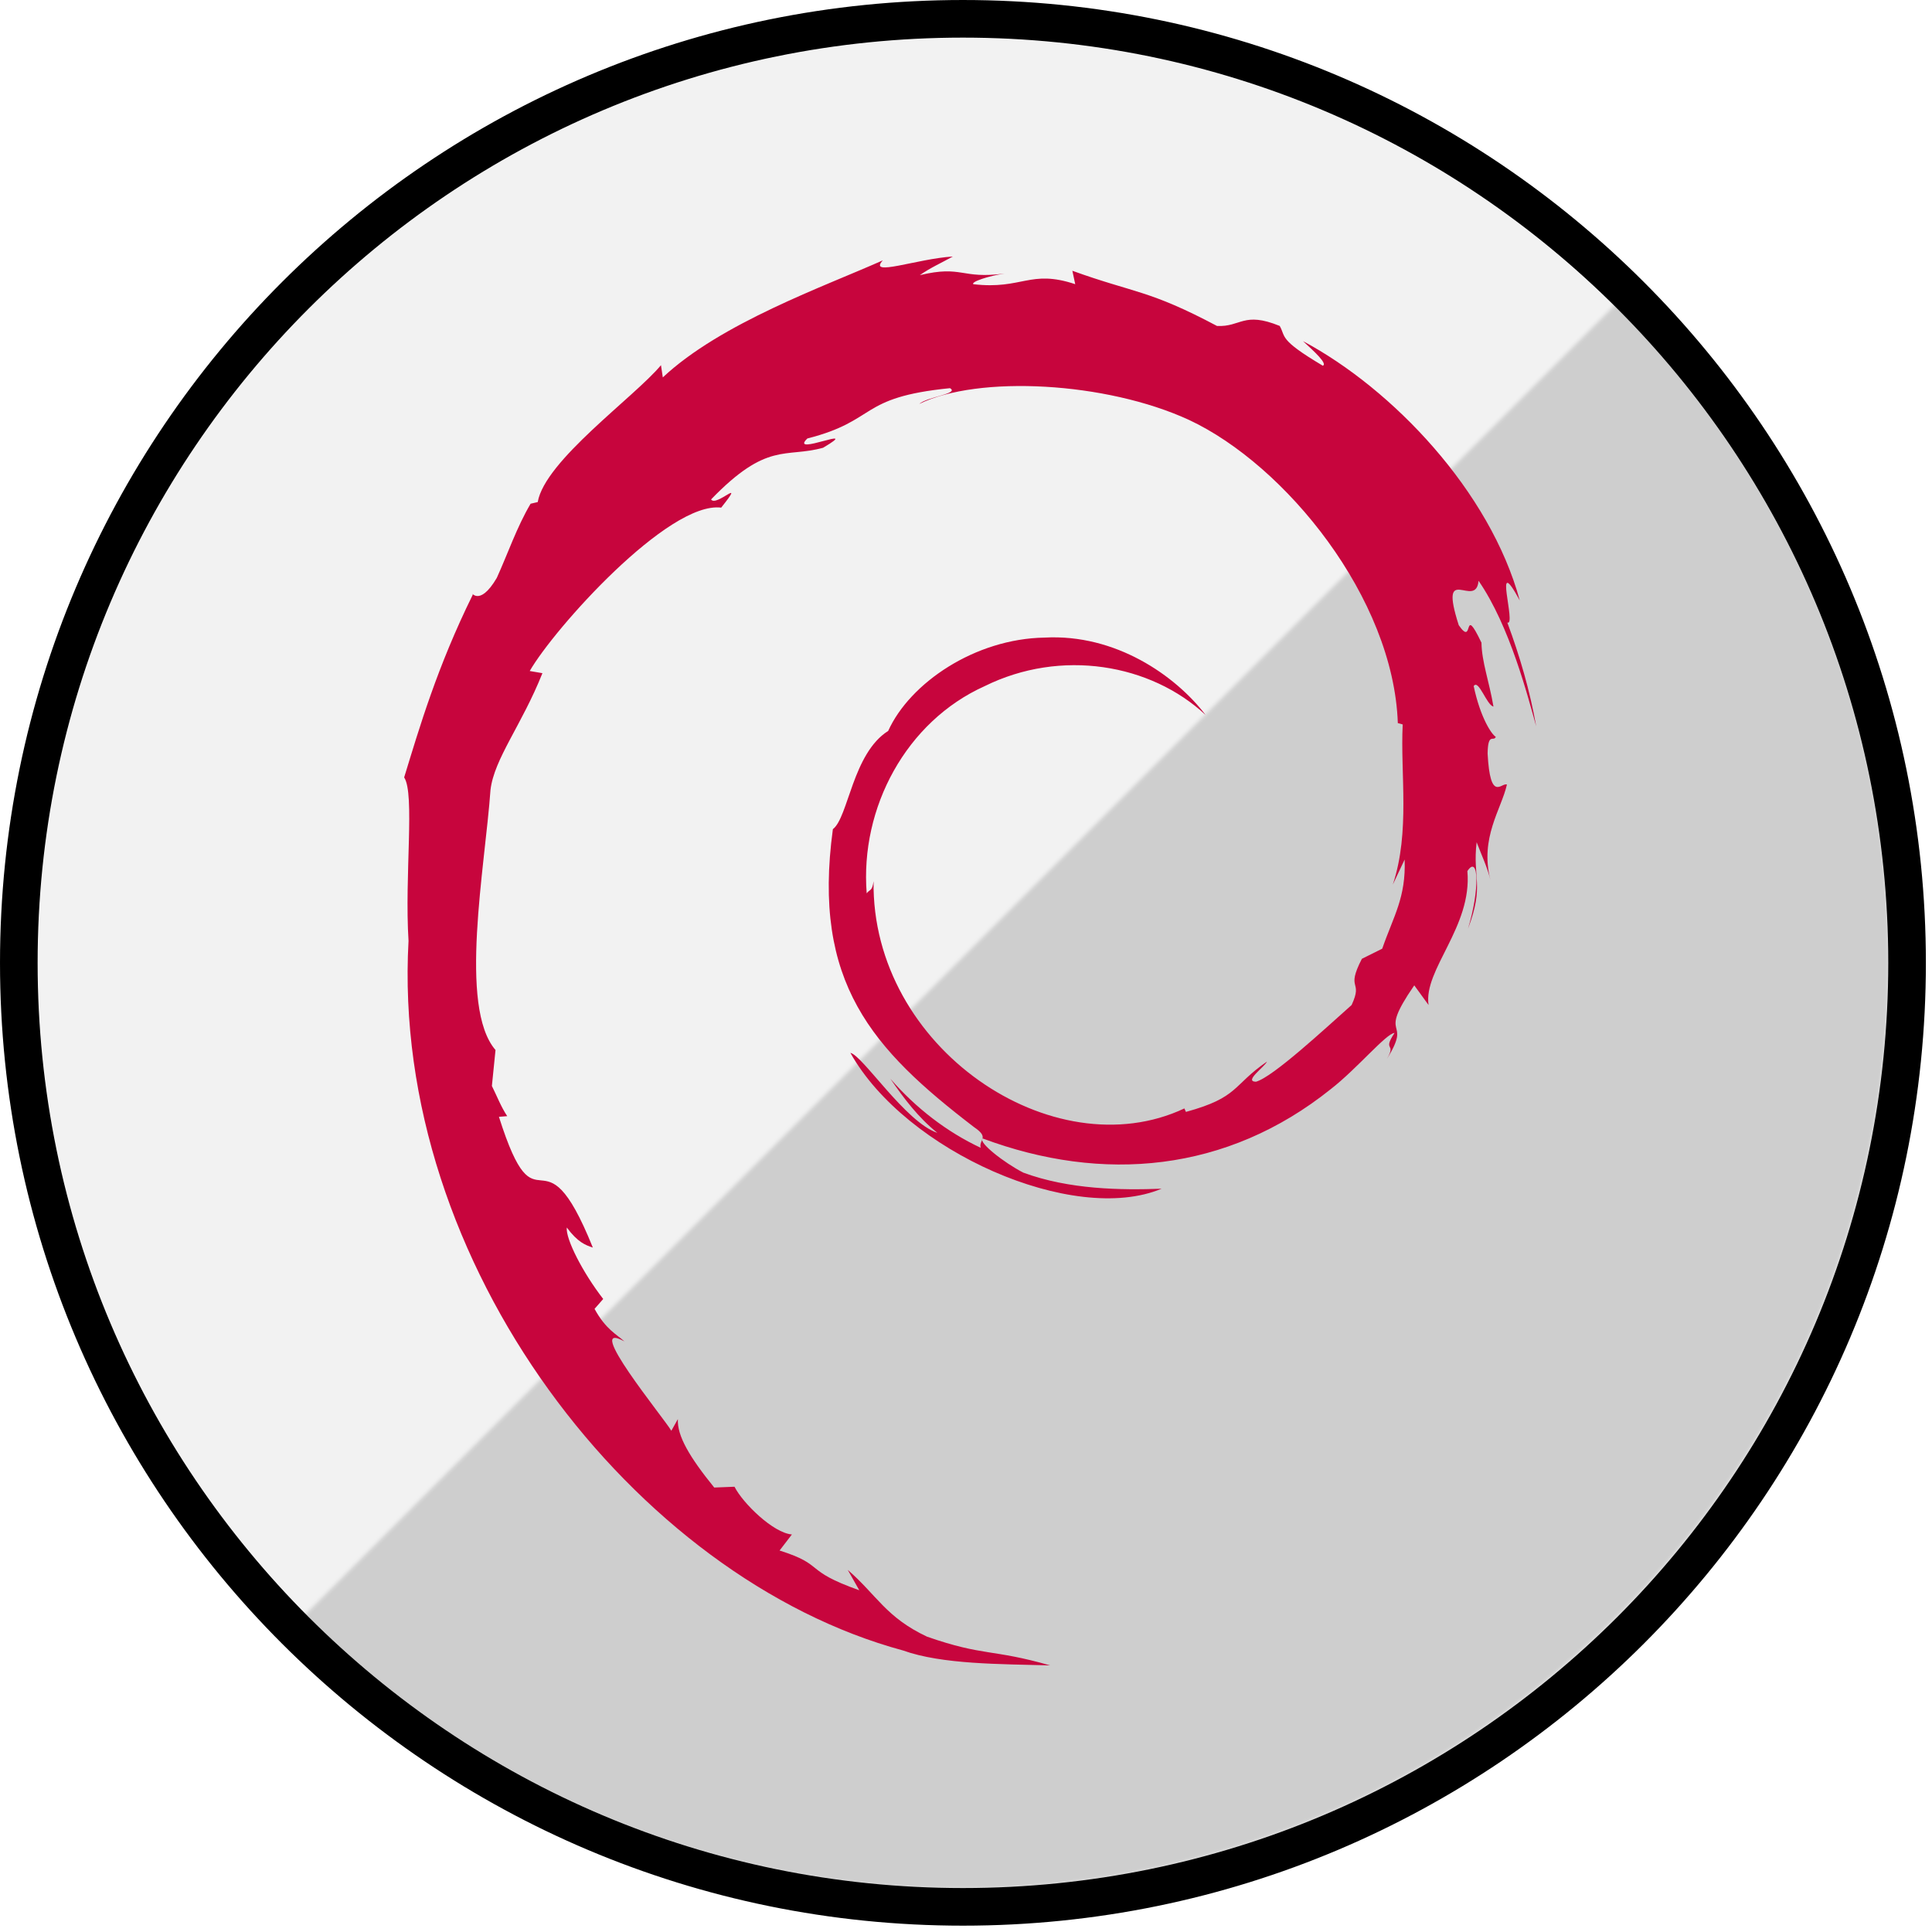
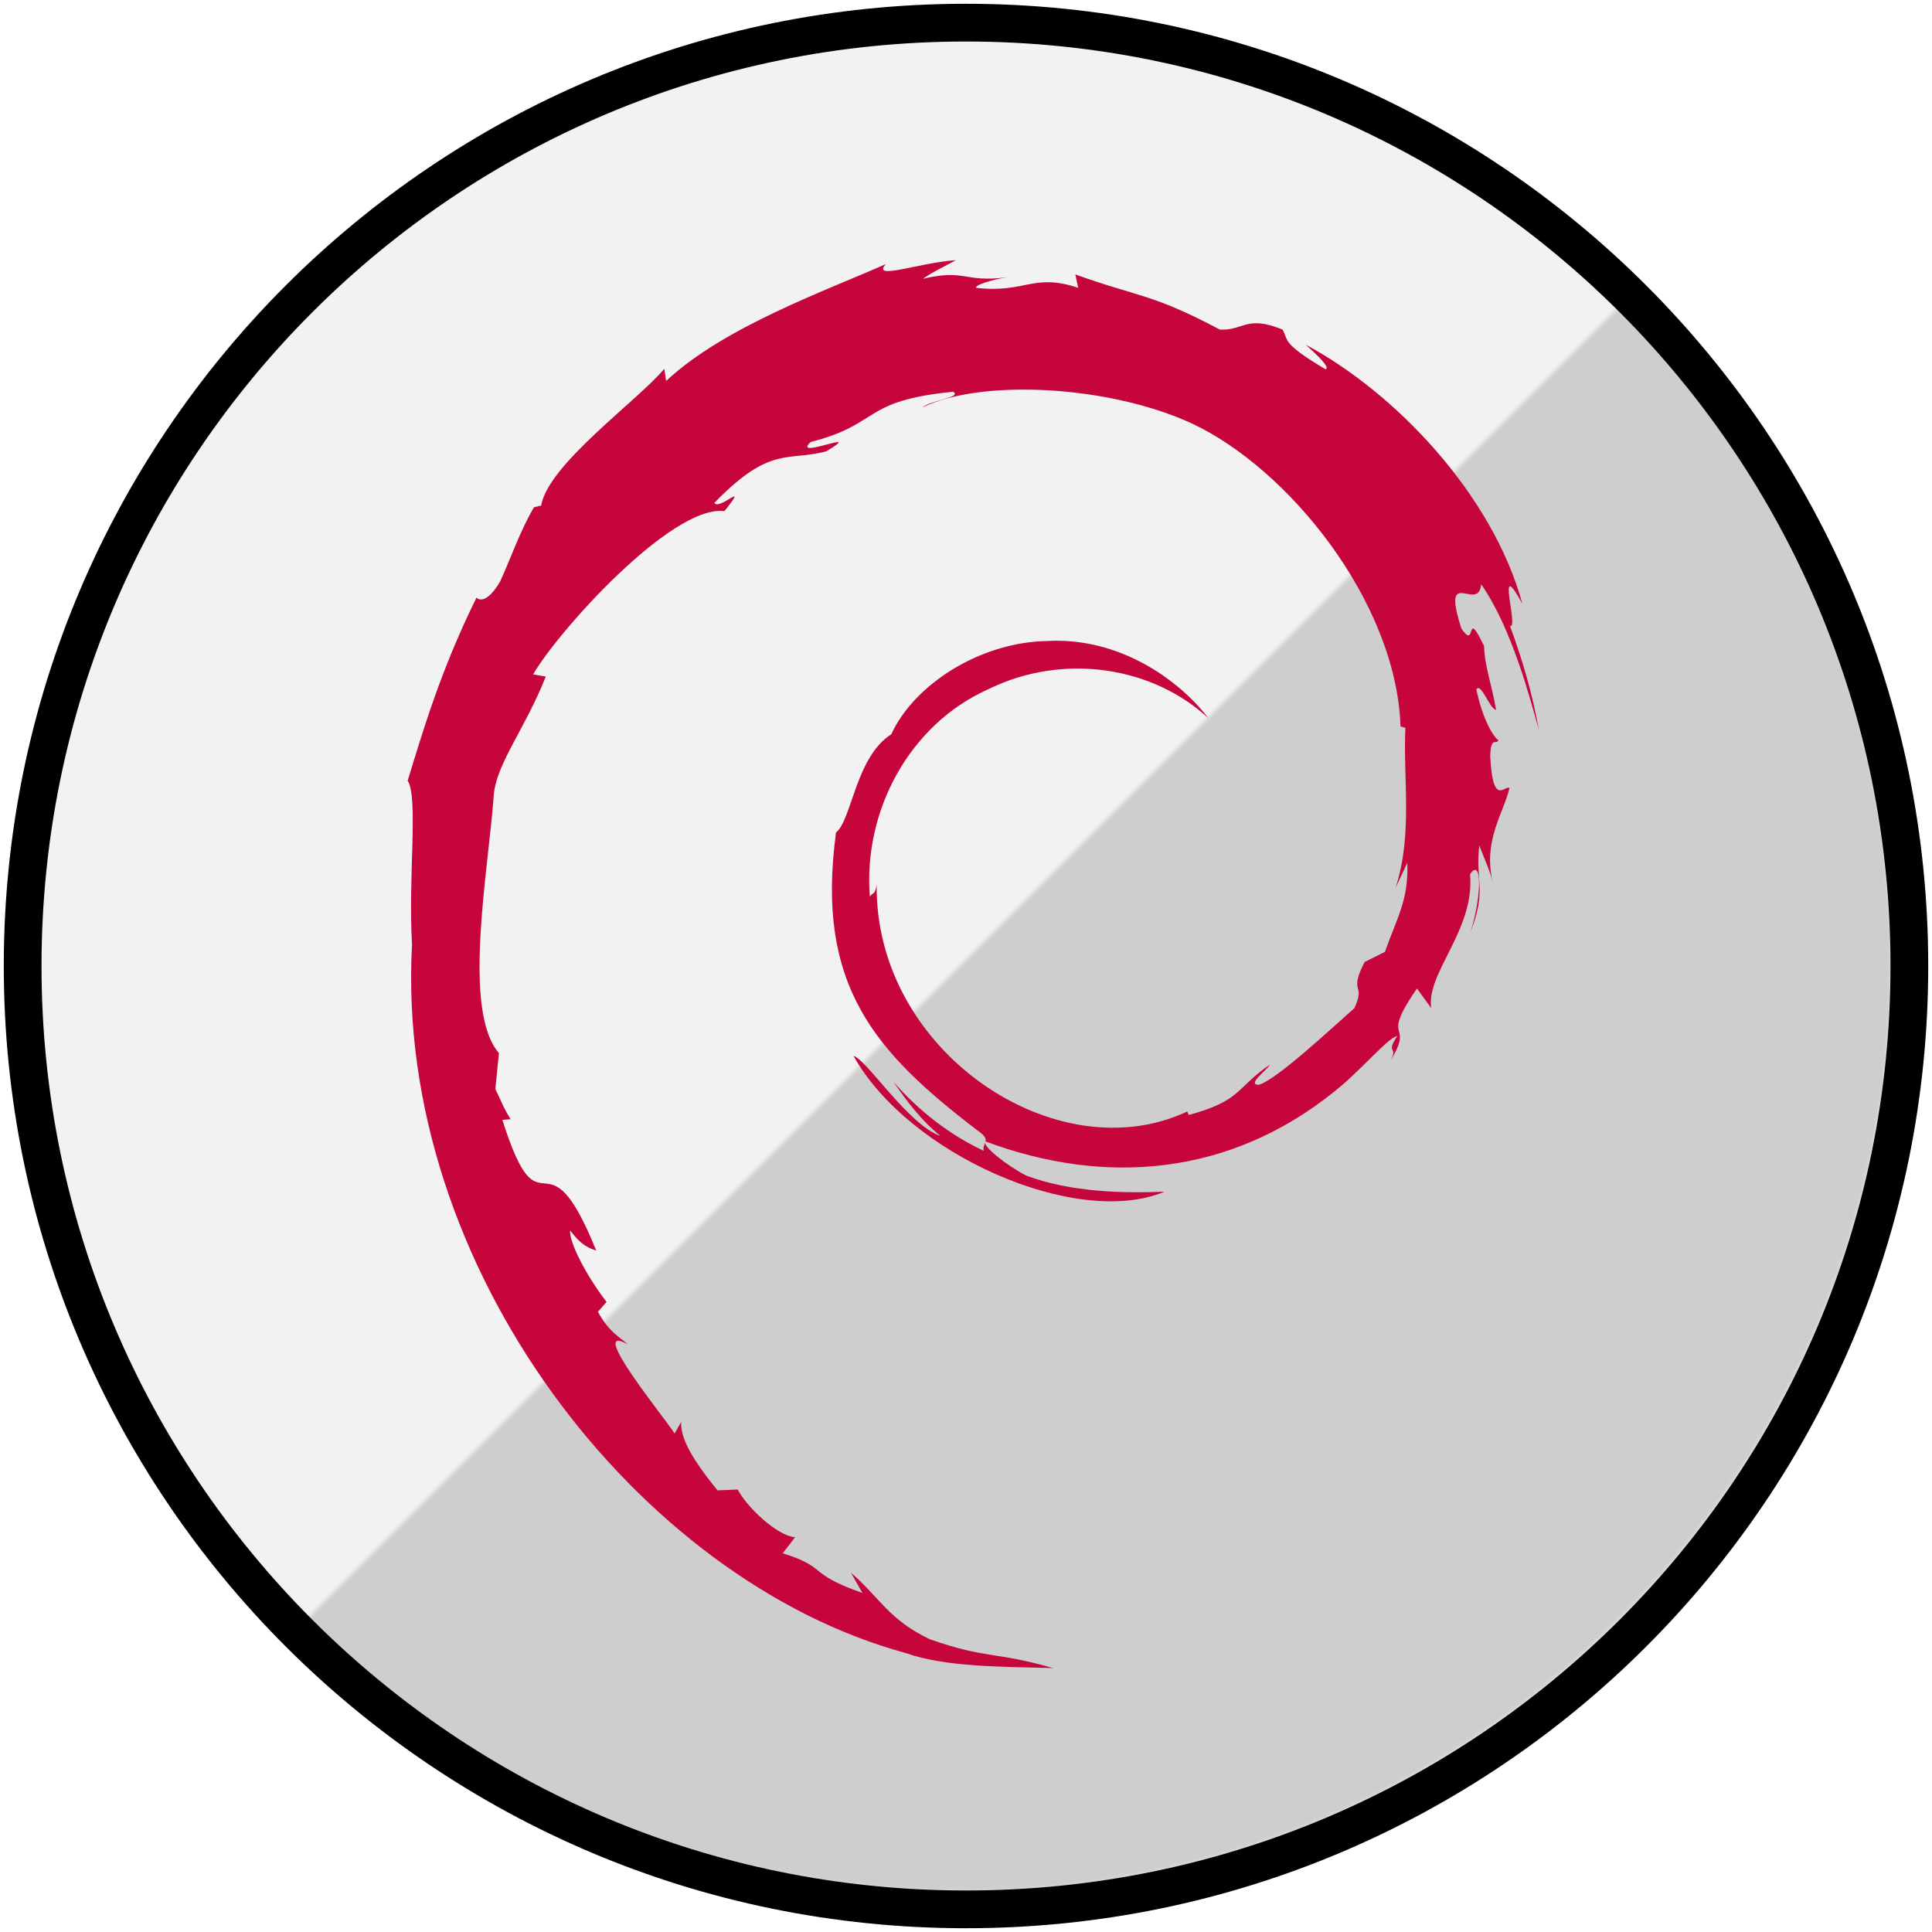
<svg xmlns="http://www.w3.org/2000/svg" enable-background="new 0 0 515.91 728.5" height="512" id="Layer_1" version="1.1" viewBox="0 0 512 512" width="512" xml:space="preserve">
  <defs id="defs7">
    <filter style="color-interpolation-filters:sRGB" id="filter1301" x="-0.003" width="1.006" y="-0.003" height="1.006">
      <feGaussianBlur stdDeviation="0.538" id="feGaussianBlur1303" />
    </filter>
  </defs>
-   <g id="g1351" transform="matrix(0.9773604,0,0,0.9772505,4.98486,4.984286)">
-     <g id="g7966" transform="translate(-2045.78,196.9903)" style="stroke:#000000;stroke-width:10.201;stroke-miterlimit:4;stroke-dasharray:none;stroke-opacity:1">
-       <path d="m -733.623,72.268 c 0,203.805 -165.216,369.021 -369.021,369.021 -203.805,0 -369.021,-165.216 -369.021,-369.021 0,-203.805 165.216,-369.021 369.021,-369.021 203.805,0 369.021,165.216 369.021,369.021 z" id="path4894" style="fill:#f2f2f2;fill-opacity:1;fill-rule:nonzero;stroke:#000000;stroke-width:14.704;stroke-miterlimit:4;stroke-dasharray:none;stroke-opacity:1" transform="matrix(0.6937268,0,0,0.6937268,3066.714,8.875483)" />
+   <g id="g1351" transform="matrix(0.9765627,0,0,0.9765628,5.999964,5.999951)" style="stroke-width:1.001">
+     <g id="g7966" transform="translate(-2045.78,196.9903)" style="stroke:#000000;stroke-width:10.209;stroke-miterlimit:4;stroke-dasharray:none;stroke-opacity:1">
+       <path d="m -733.623,72.268 c 0,203.805 -165.216,369.021 -369.021,369.021 -203.805,0 -369.021,-165.216 -369.021,-369.021 0,-203.805 165.216,-369.021 369.021,-369.021 203.805,0 369.021,165.216 369.021,369.021 z" id="path4894" style="fill:#f2f2f2;fill-opacity:1;fill-rule:nonzero;stroke:#000000;stroke-width:14.761;stroke-miterlimit:4;stroke-dasharray:none;stroke-opacity:1" transform="matrix(0.6937268,0,0,0.6937268,3066.714,8.875483)" />
    </g>
-     <path d="m 77.01,433.422 c 98.404,98.404 257.949,98.404 356.353,0 98.404,-98.404 98.404,-257.949 0,-356.354 z" id="path3752" style="fill:#000000;fill-opacity:1;fill-rule:nonzero;stroke:none;stroke-width:0.984;filter:url(#filter1301);opacity:0.15" />
-     <path d="m 375.766,227.987 c 0.384,10.309 -3.008,15.319 -6.077,24.177 l -5.517,2.744 c -4.51,8.765 0.448,5.564 -2.782,12.532 -7.049,6.26 -21.361,19.582 -25.944,20.802 -3.35,-0.072 2.266,-3.951 3,-5.466 -9.426,6.469 -7.566,9.712 -21.984,13.65 l -0.418,-0.943 c -35.545,16.727 -84.924,-16.416 -84.275,-61.63 -0.376,2.868 -1.08,2.151 -1.865,3.303 -1.835,-23.26 10.745,-46.622 31.96,-56.176 20.751,-10.267 45.078,-6.059 59.932,7.804 -8.159,-10.693 -24.412,-22.031 -43.661,-20.981 -18.865,0.307 -36.518,12.294 -42.406,25.312 -9.661,6.081 -10.787,23.452 -14.995,26.635 -5.671,41.647 10.655,59.633 38.276,80.802 4.335,2.927 1.22,3.375 1.801,5.603 -9.174,-4.293 -17.572,-10.779 -24.485,-18.72 3.67,5.364 7.625,10.578 12.741,14.675 -8.658,-2.923 -20.217,-20.964 -23.584,-21.698 14.914,26.703 60.499,46.831 84.382,36.842 -11.052,0.41 -25.086,0.226 -37.495,-4.361 -5.227,-2.684 -12.306,-8.236 -11.039,-9.272 32.584,12.165 66.234,9.208 94.423,-13.386 7.177,-5.59 15.011,-15.093 17.277,-15.221 -3.409,5.129 0.584,2.466 -2.036,6.994 7.135,-11.525 -3.111,-4.694 7.382,-19.902 l 3.875,5.334 c -1.451,-9.575 11.884,-21.19 10.527,-36.322 3.06,-4.625 3.41,4.984 0.166,15.626 4.502,-11.807 1.19,-13.706 2.343,-23.452 1.242,3.277 2.893,6.755 3.734,10.215 -2.936,-11.414 3,-19.215 4.476,-25.85 -1.459,-0.64 -4.528,5.044 -5.236,-8.432 0.106,-5.854 1.634,-3.068 2.219,-4.51 -1.144,-0.661 -4.161,-5.15 -5.991,-13.757 1.318,-2.027 3.55,5.244 5.36,5.539 -1.165,-6.84 -3.166,-12.059 -3.252,-17.312 -5.291,-11.052 -1.873,1.476 -6.158,-4.745 -5.633,-17.555 4.668,-4.075 5.368,-12.046 8.526,12.353 13.386,31.512 15.626,39.445 -1.707,-9.674 -4.459,-19.048 -7.826,-28.116 2.598,1.097 -4.178,-19.897 3.375,-5.995 -8.06,-29.635 -34.469,-57.328 -58.771,-70.317 2.966,2.718 6.717,6.132 5.377,6.669 -12.093,-7.19 -9.968,-7.758 -11.7,-10.796 -9.836,-4.007 -10.493,0.329 -17,0.009 -18.562,-9.848 -22.138,-8.803 -39.219,-14.965 l 0.777,3.636 c -12.293,-4.096 -14.325,1.545 -27.608,0.009 -0.807,-0.627 4.258,-2.287 8.432,-2.889 -11.888,1.57 -11.333,-2.347 -22.966,0.431 2.863,-2.01 5.902,-3.345 8.957,-5.052 -9.691,0.589 -23.145,5.641 -18.993,1.041 -15.809,7.058 -43.891,16.962 -59.65,31.739 l -0.495,-3.311 c -7.22,8.667 -31.487,25.884 -33.42,37.119 l -1.933,0.448 c -3.751,6.362 -6.187,13.569 -9.165,20.111 -4.912,8.376 -7.203,3.226 -6.503,4.54 -9.665,19.594 -14.474,36.057 -18.617,49.567 2.953,4.416 0.073,26.593 1.186,44.339 -4.848,87.663 61.523,172.77 134.072,192.416 10.633,3.811 26.443,3.674 39.893,4.049 -15.865,-4.54 -17.914,-2.402 -33.378,-7.792 -11.15,-5.257 -13.591,-11.252 -21.493,-18.11 l 3.128,5.526 c -15.489,-5.483 -9.008,-6.785 -21.613,-10.774 l 3.341,-4.357 c -5.022,-0.384 -13.3,-8.457 -15.562,-12.942 l -5.496,0.218 c -6.597,-8.133 -10.117,-14.009 -9.857,-18.562 l -1.775,3.166 c -2.01,-3.452 -24.284,-30.544 -12.729,-24.237 -2.146,-1.954 -5.001,-3.188 -8.094,-8.816 l 2.351,-2.684 c -5.552,-7.156 -10.233,-16.326 -9.874,-19.381 2.966,4.003 5.022,4.754 7.062,5.441 -14.043,-34.837 -14.833,-1.916 -25.462,-35.46 l 2.245,-0.179 c -1.72,-2.607 -2.774,-5.419 -4.156,-8.189 l 0.982,-9.75 c -10.105,-11.675 -2.825,-49.69 -1.361,-70.535 1.003,-8.474 8.436,-17.499 14.081,-31.653 l -3.439,-0.589 c 6.58,-11.47 37.559,-46.08 51.913,-44.305 6.951,-8.73 -1.383,-0.034 -2.744,-2.227 15.272,-15.801 20.072,-11.163 30.378,-14.009 11.107,-6.593 -9.537,2.577 -4.271,-2.513 19.215,-4.903 13.612,-11.154 38.673,-13.642 2.646,1.502 -6.132,2.321 -8.334,4.271 16.002,-7.834 50.646,-6.046 73.16,4.344 26.102,12.208 55.446,48.278 56.607,82.214 l 1.319,0.354 c -0.666,13.493 2.065,29.097 -2.676,43.426 l 3.205,-6.789" id="path14-1" style="fill:#c7053d;fill-opacity:1;stroke-width:1.107" />
+     <path d="m 77.01,433.422 c 98.404,98.404 257.949,98.404 356.353,0 98.404,-98.404 98.404,-257.949 0,-356.354 z" id="path3752" style="opacity:0.15;fill:#000000;fill-opacity:1;fill-rule:nonzero;stroke:none;stroke-width:0.985;filter:url(#filter1301)" />
+     <path d="m 375.766,227.987 c 0.384,10.309 -3.008,15.319 -6.077,24.177 l -5.517,2.744 c -4.51,8.765 0.448,5.564 -2.782,12.532 -7.049,6.26 -21.361,19.582 -25.944,20.802 -3.35,-0.072 2.266,-3.951 3,-5.466 -9.426,6.469 -7.566,9.712 -21.984,13.65 l -0.418,-0.943 c -35.545,16.727 -84.924,-16.416 -84.275,-61.63 -0.376,2.868 -1.08,2.151 -1.865,3.303 -1.835,-23.26 10.745,-46.622 31.96,-56.176 20.751,-10.267 45.078,-6.059 59.932,7.804 -8.159,-10.693 -24.412,-22.031 -43.661,-20.981 -18.865,0.307 -36.518,12.294 -42.406,25.312 -9.661,6.081 -10.787,23.452 -14.995,26.635 -5.671,41.647 10.655,59.633 38.276,80.802 4.335,2.927 1.22,3.375 1.801,5.603 -9.174,-4.293 -17.572,-10.779 -24.485,-18.72 3.67,5.364 7.625,10.578 12.741,14.675 -8.658,-2.923 -20.217,-20.964 -23.584,-21.698 14.914,26.703 60.499,46.831 84.382,36.842 -11.052,0.41 -25.086,0.226 -37.495,-4.361 -5.227,-2.684 -12.306,-8.236 -11.039,-9.272 32.584,12.165 66.234,9.208 94.423,-13.386 7.177,-5.59 15.011,-15.093 17.277,-15.221 -3.409,5.129 0.584,2.466 -2.036,6.994 7.135,-11.525 -3.111,-4.694 7.382,-19.902 l 3.875,5.334 c -1.451,-9.575 11.884,-21.19 10.527,-36.322 3.06,-4.625 3.41,4.984 0.166,15.626 4.502,-11.807 1.19,-13.706 2.343,-23.452 1.242,3.277 2.893,6.755 3.734,10.215 -2.936,-11.414 3,-19.215 4.476,-25.85 -1.459,-0.64 -4.528,5.044 -5.236,-8.432 0.106,-5.854 1.634,-3.068 2.219,-4.51 -1.144,-0.661 -4.161,-5.15 -5.991,-13.757 1.318,-2.027 3.55,5.244 5.36,5.539 -1.165,-6.84 -3.166,-12.059 -3.252,-17.312 -5.291,-11.052 -1.873,1.476 -6.158,-4.745 -5.633,-17.555 4.668,-4.075 5.368,-12.046 8.526,12.353 13.386,31.512 15.626,39.445 -1.707,-9.674 -4.459,-19.048 -7.826,-28.116 2.598,1.097 -4.178,-19.897 3.375,-5.995 -8.06,-29.635 -34.469,-57.328 -58.771,-70.317 2.966,2.718 6.717,6.132 5.377,6.669 -12.093,-7.19 -9.968,-7.758 -11.7,-10.796 -9.836,-4.007 -10.493,0.329 -17,0.009 -18.562,-9.848 -22.138,-8.803 -39.219,-14.965 l 0.777,3.636 c -12.293,-4.096 -14.325,1.545 -27.608,0.009 -0.807,-0.627 4.258,-2.287 8.432,-2.889 -11.888,1.57 -11.333,-2.347 -22.966,0.431 2.863,-2.01 5.902,-3.345 8.957,-5.052 -9.691,0.589 -23.145,5.641 -18.993,1.041 -15.809,7.058 -43.891,16.962 -59.65,31.739 l -0.495,-3.311 c -7.22,8.667 -31.487,25.884 -33.42,37.119 l -1.933,0.448 c -3.751,6.362 -6.187,13.569 -9.165,20.111 -4.912,8.376 -7.203,3.226 -6.503,4.54 -9.665,19.594 -14.474,36.057 -18.617,49.567 2.953,4.416 0.073,26.593 1.186,44.339 -4.848,87.663 61.523,172.77 134.072,192.416 10.633,3.811 26.443,3.674 39.893,4.049 -15.865,-4.54 -17.914,-2.402 -33.378,-7.792 -11.15,-5.257 -13.591,-11.252 -21.493,-18.11 l 3.128,5.526 c -15.489,-5.483 -9.008,-6.785 -21.613,-10.774 l 3.341,-4.357 c -5.022,-0.384 -13.3,-8.457 -15.562,-12.942 l -5.496,0.218 c -6.597,-8.133 -10.117,-14.009 -9.857,-18.562 l -1.775,3.166 c -2.01,-3.452 -24.284,-30.544 -12.729,-24.237 -2.146,-1.954 -5.001,-3.188 -8.094,-8.816 l 2.351,-2.684 c -5.552,-7.156 -10.233,-16.326 -9.874,-19.381 2.966,4.003 5.022,4.754 7.062,5.441 -14.043,-34.837 -14.833,-1.916 -25.462,-35.46 l 2.245,-0.179 c -1.72,-2.607 -2.774,-5.419 -4.156,-8.189 l 0.982,-9.75 c -10.105,-11.675 -2.825,-49.69 -1.361,-70.535 1.003,-8.474 8.436,-17.499 14.081,-31.653 l -3.439,-0.589 c 6.58,-11.47 37.559,-46.08 51.913,-44.305 6.951,-8.73 -1.383,-0.034 -2.744,-2.227 15.272,-15.801 20.072,-11.163 30.378,-14.009 11.107,-6.593 -9.537,2.577 -4.271,-2.513 19.215,-4.903 13.612,-11.154 38.673,-13.642 2.646,1.502 -6.132,2.321 -8.334,4.271 16.002,-7.834 50.646,-6.046 73.16,4.344 26.102,12.208 55.446,48.278 56.607,82.214 l 1.319,0.354 c -0.666,13.493 2.065,29.097 -2.676,43.426 l 3.205,-6.789" id="path14-1" style="fill:#c7053d;fill-opacity:1;stroke-width:1.108" />
  </g>
</svg>
